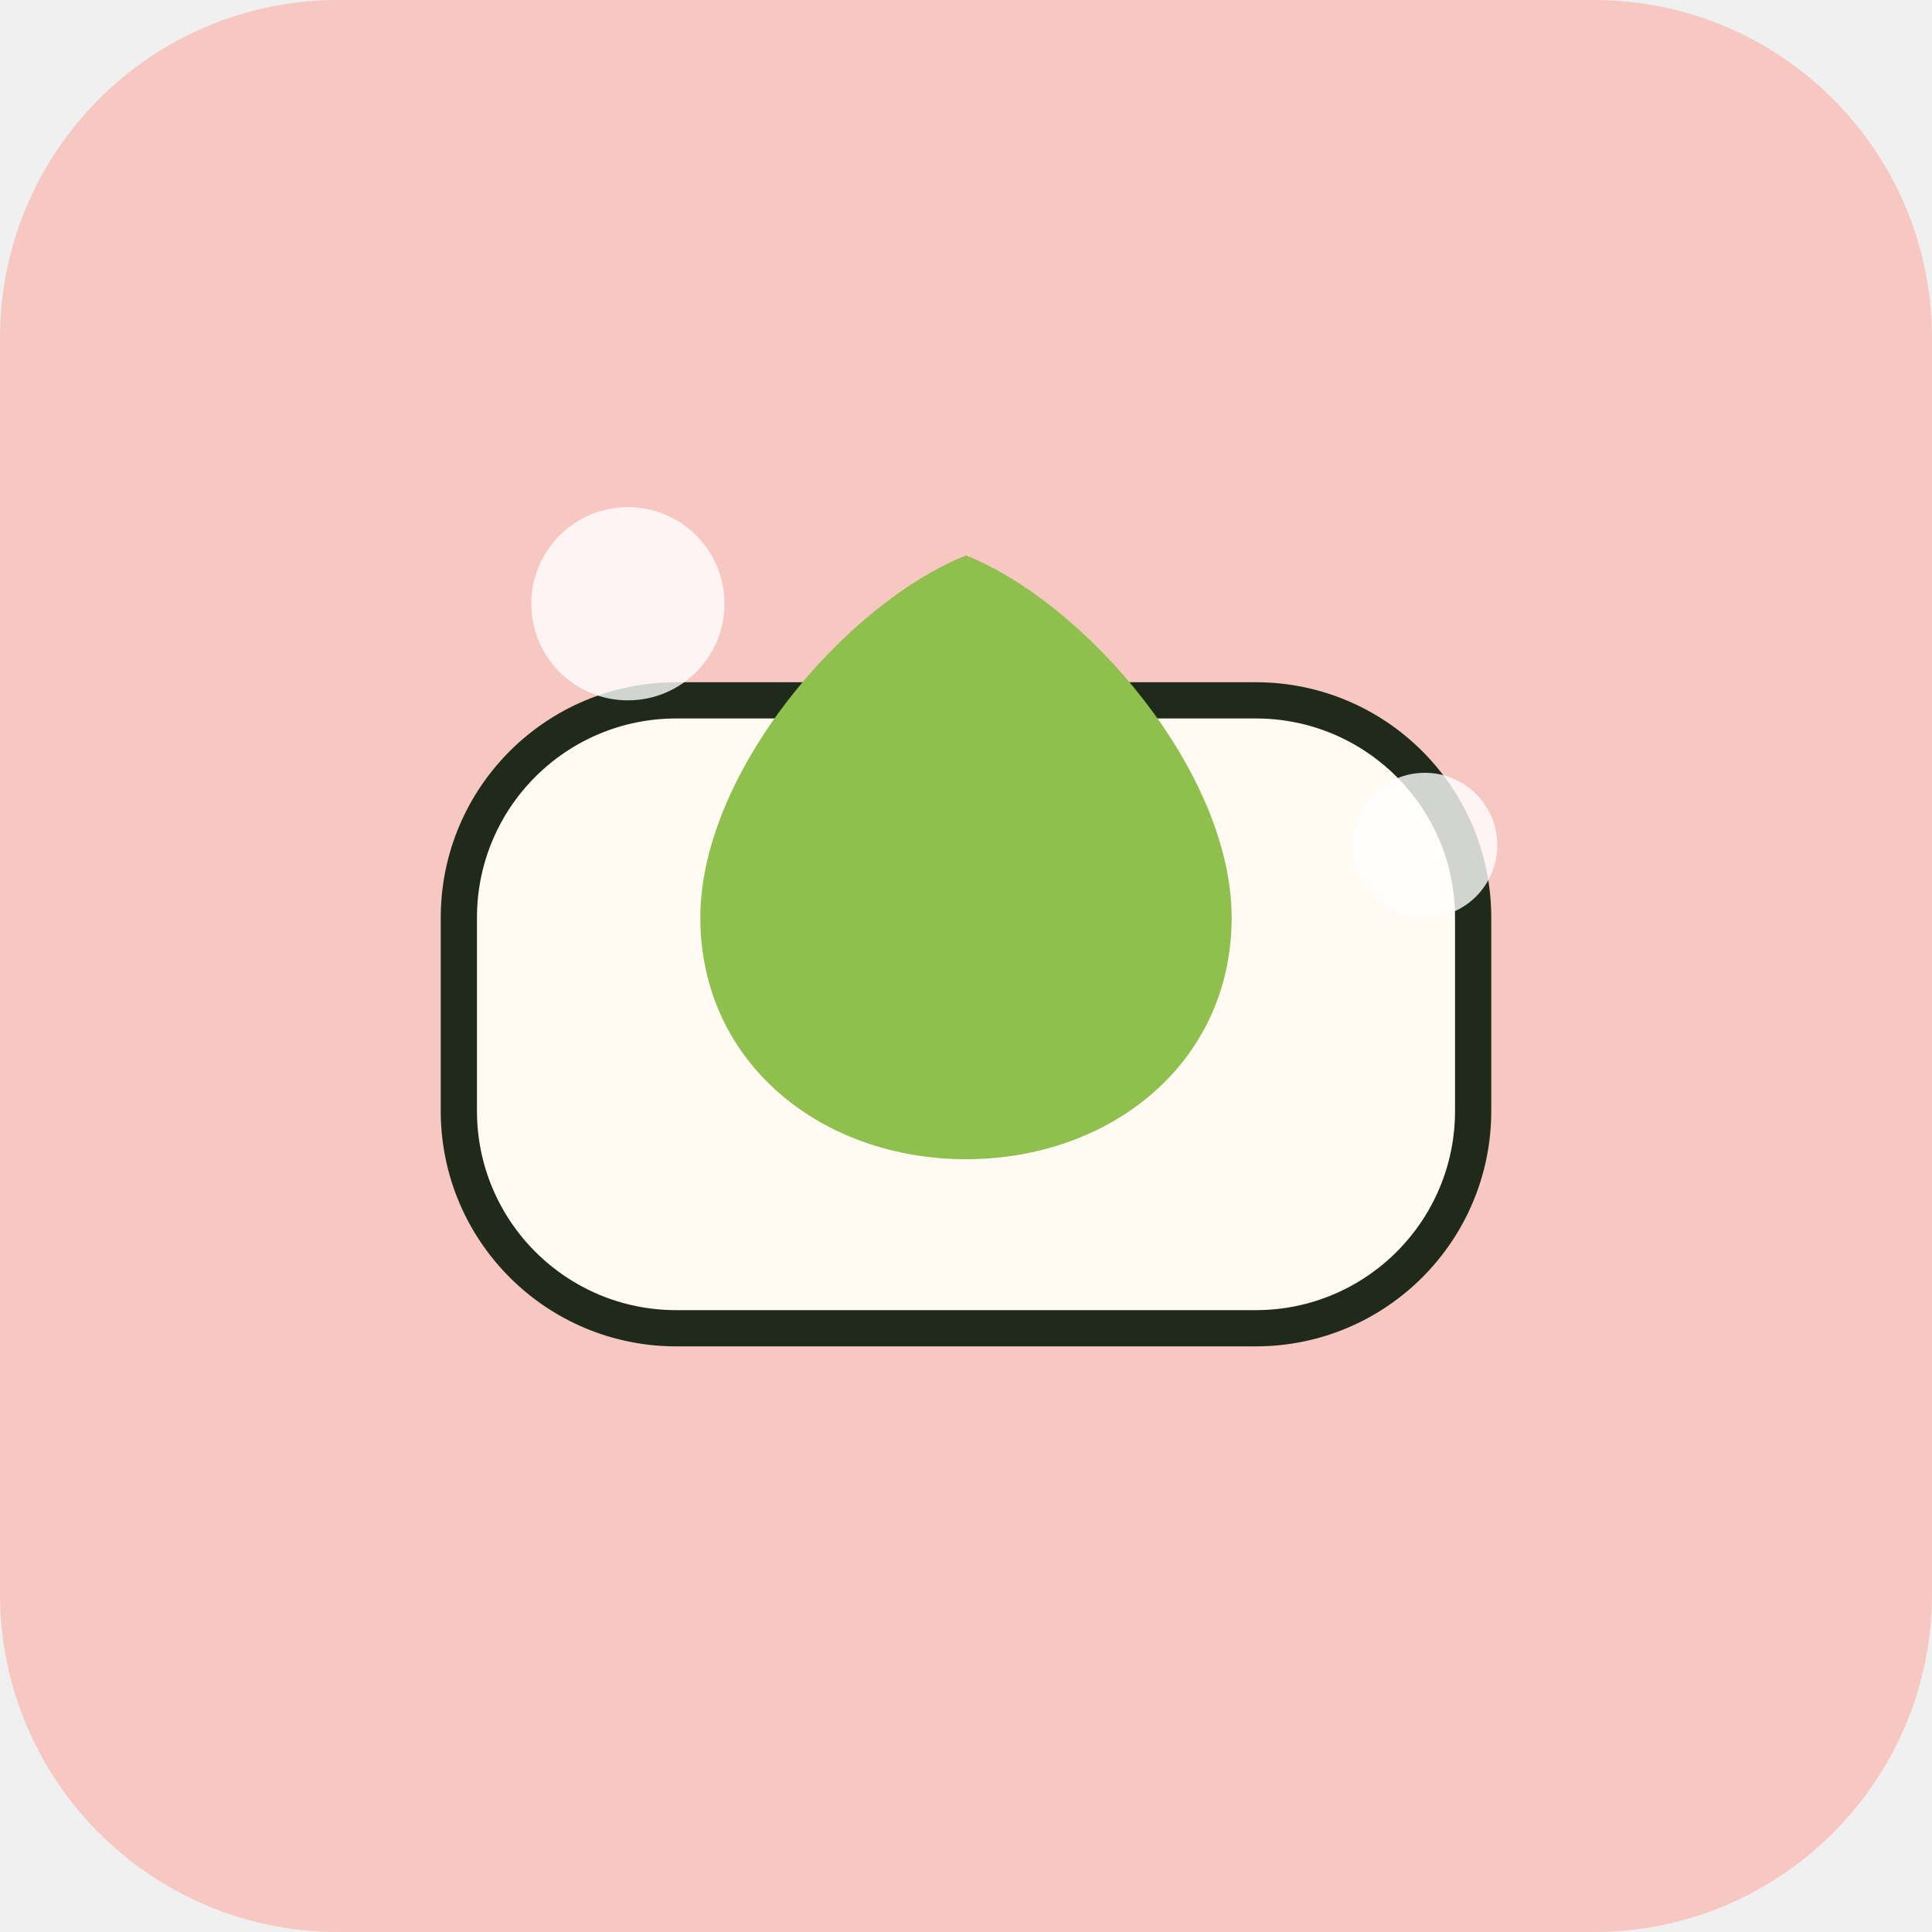
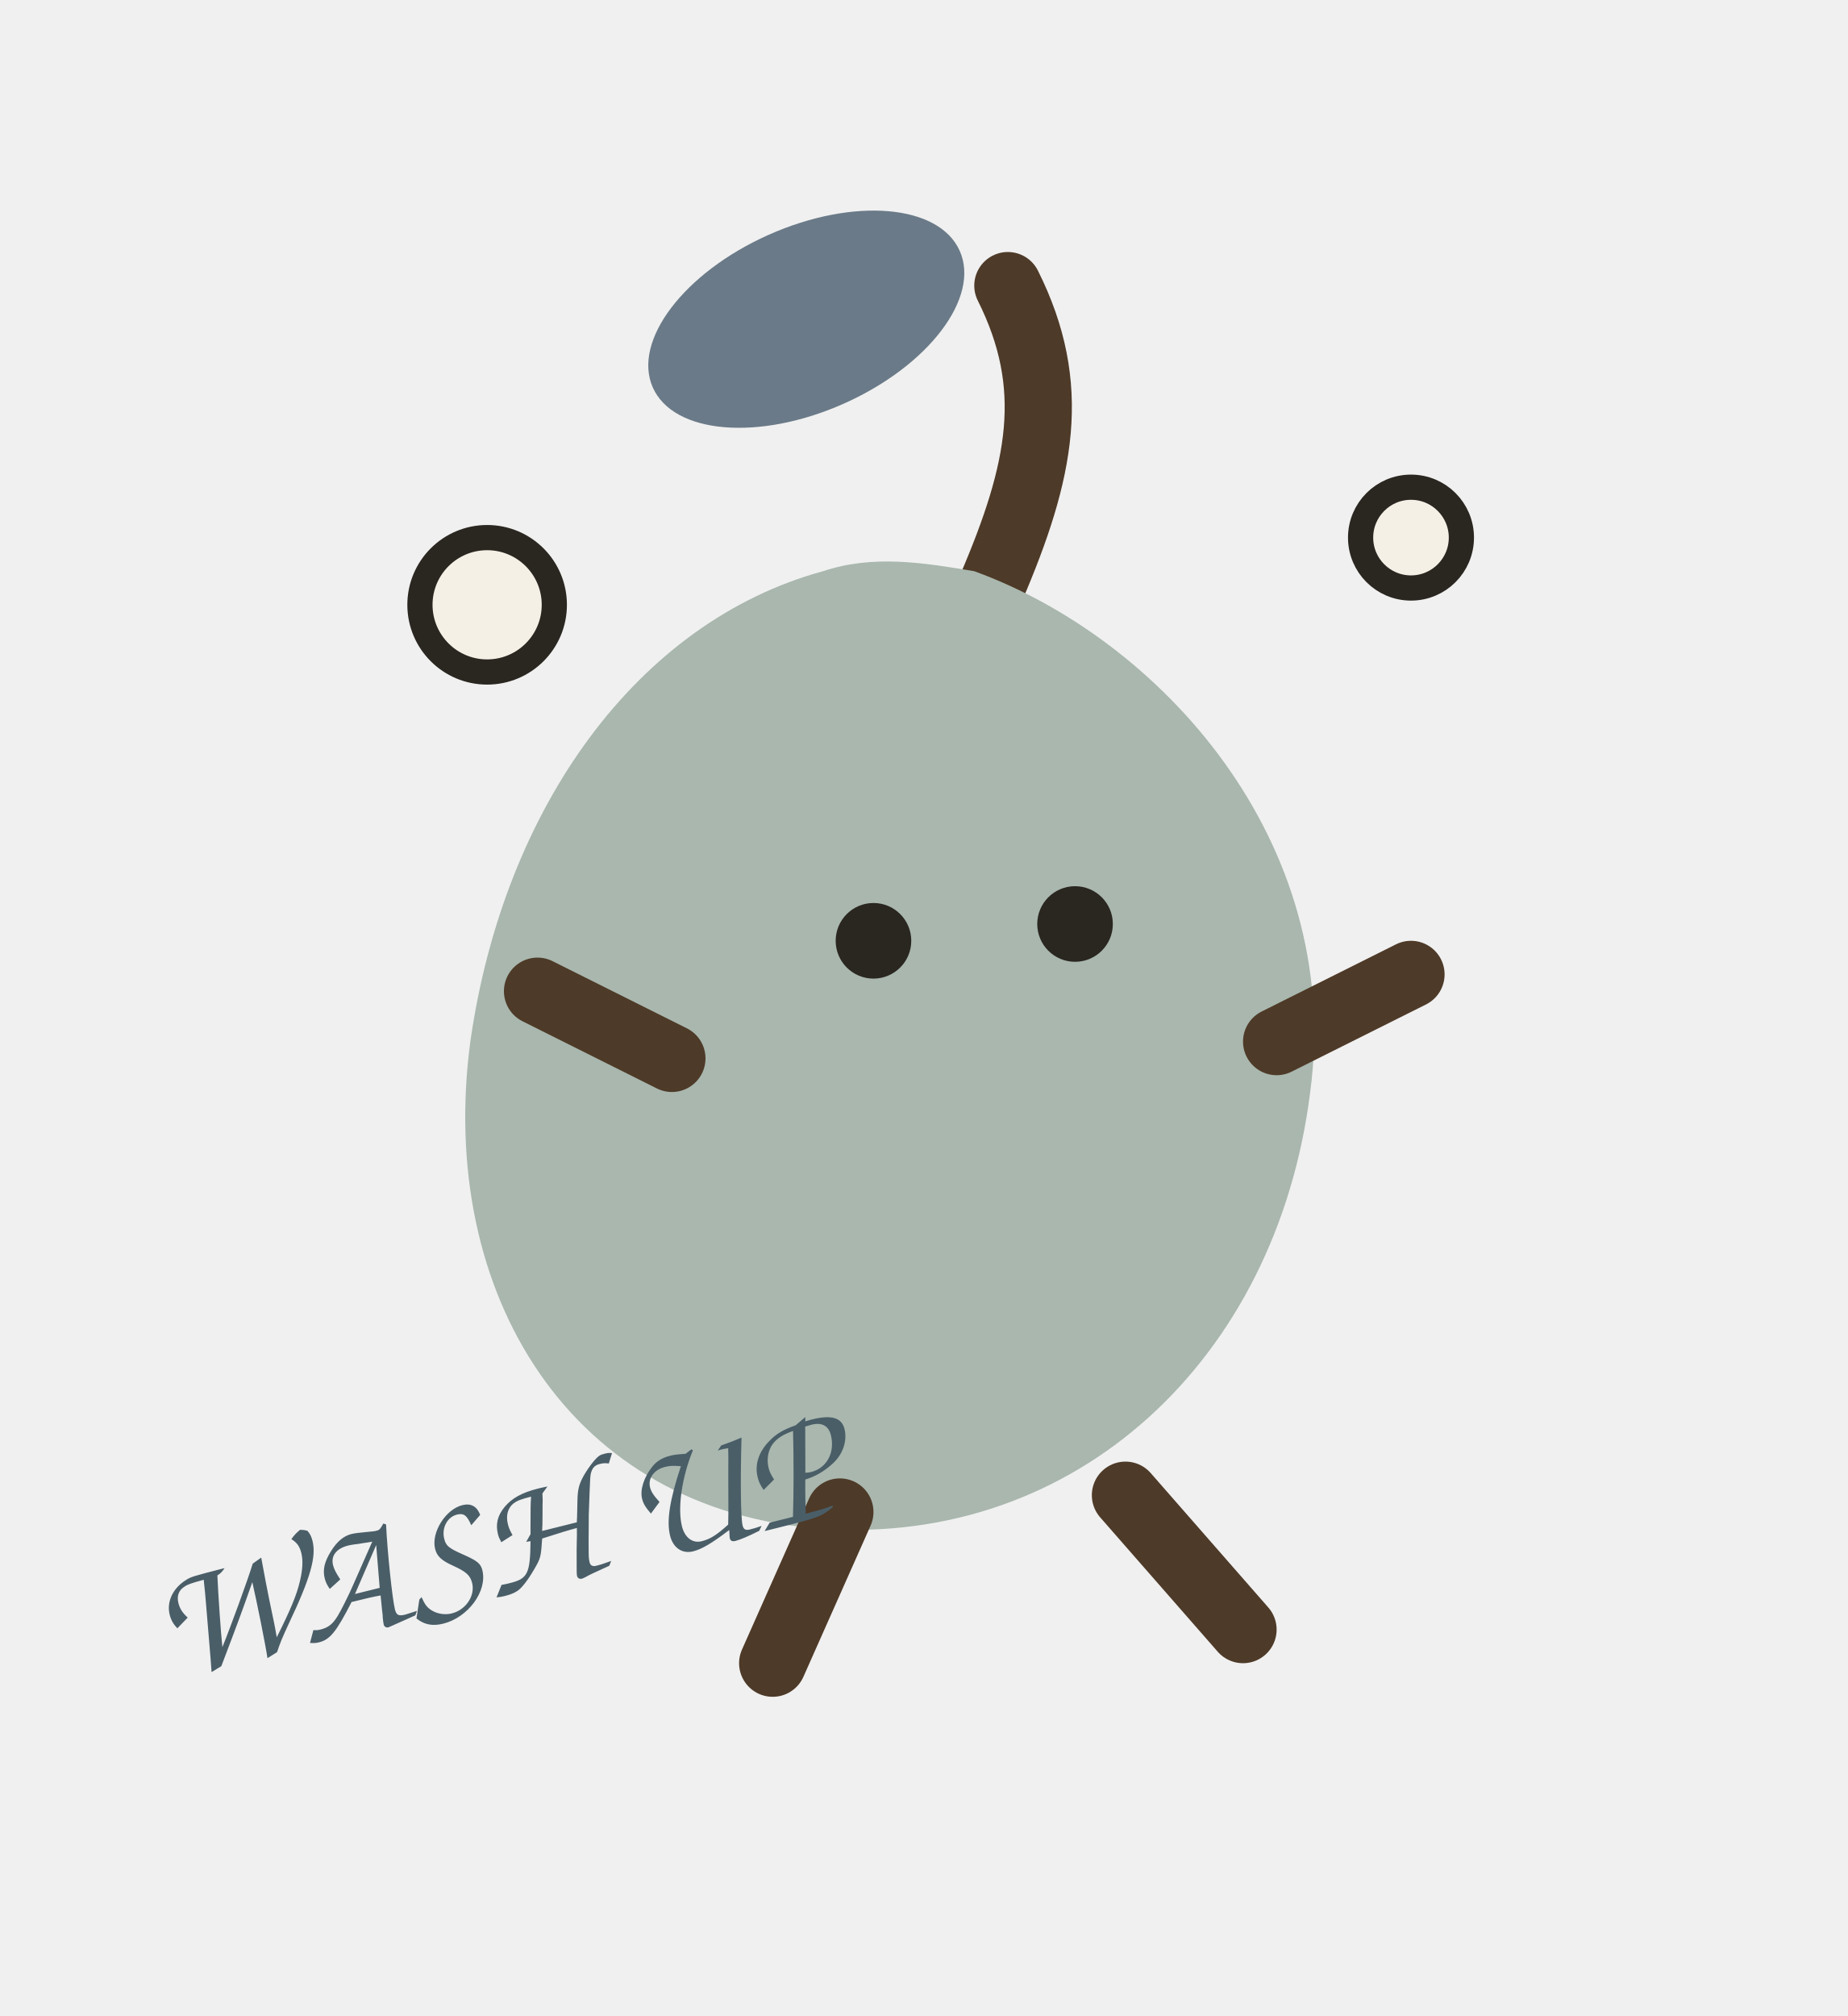
- <svg xmlns="http://www.w3.org/2000/svg" viewBox="0 0 160 160" role="img" aria-hidden="true">
-   <rect width="160" height="160" rx="28" fill="#f7c7c1" />
-   <rect x="38" y="58" width="84" height="52" rx="18" fill="#fffaf2" stroke="#1f2a1a" stroke-width="3" />
-   <path d="M80 46c10 4 22 18 22 30 0 12-10 20-22 20s-22-8-22-20c0-12 12-26 22-30z" fill="#8fbf4d" />
-   <circle cx="52" cy="50" r="8" fill="#fff" opacity=".8" />
-   <circle cx="118" cy="70" r="6" fill="#fff" opacity=".8" />
+ <svg xmlns="http://www.w3.org/2000/svg" viewBox="0 0 220 240" fill="none">
+   <ellipse cx="96" cy="38" rx="20" ry="11" transform="rotate(-24 96 38)" fill="#6A7A88" />
+   <path d="M118 70c6-14 8-24 2-36" fill="none" stroke="#4E3A28" stroke-width="8" stroke-linecap="round" />
+   <path d="M116 68c22 8 44 32 40 62-4 32-28 54-58 52-30-2-46-28-42-58 4-28 20-50 42-56 6-2 12-1 18 0z" fill="#A9B7AE" />
+   <circle cx="104" cy="112" r="4.5" fill="#2A2620" />
+   <circle cx="128" cy="110" r="4.5" fill="#2A2620" />
+   <circle cx="58" cy="72" r="8" fill="#F4F0E6" stroke="#2A2620" stroke-width="3" />
+   <circle cx="168" cy="64" r="6" fill="#F4F0E6" stroke="#2A2620" stroke-width="3" />
+   <path d="M80 126 L64 118" fill="none" stroke="#4E3A28" stroke-width="8" stroke-linecap="round" />
+   <path d="M152 124 L168 116" fill="none" stroke="#4E3A28" stroke-width="8" stroke-linecap="round" />
+   <path d="M100 180 L92 198" fill="none" stroke="#4E3A28" stroke-width="8" stroke-linecap="round" />
+   <path d="M134 178 L148 194" fill="none" stroke="#4E3A28" stroke-width="8" stroke-linecap="round" />
+   <text x="20" y="200" transform="rotate(-14 20 200)" font-family="Marker Felt, Comic Sans MS, cursive" font-size="20" fill="#4A5E68">WASH UP</text>
</svg>
